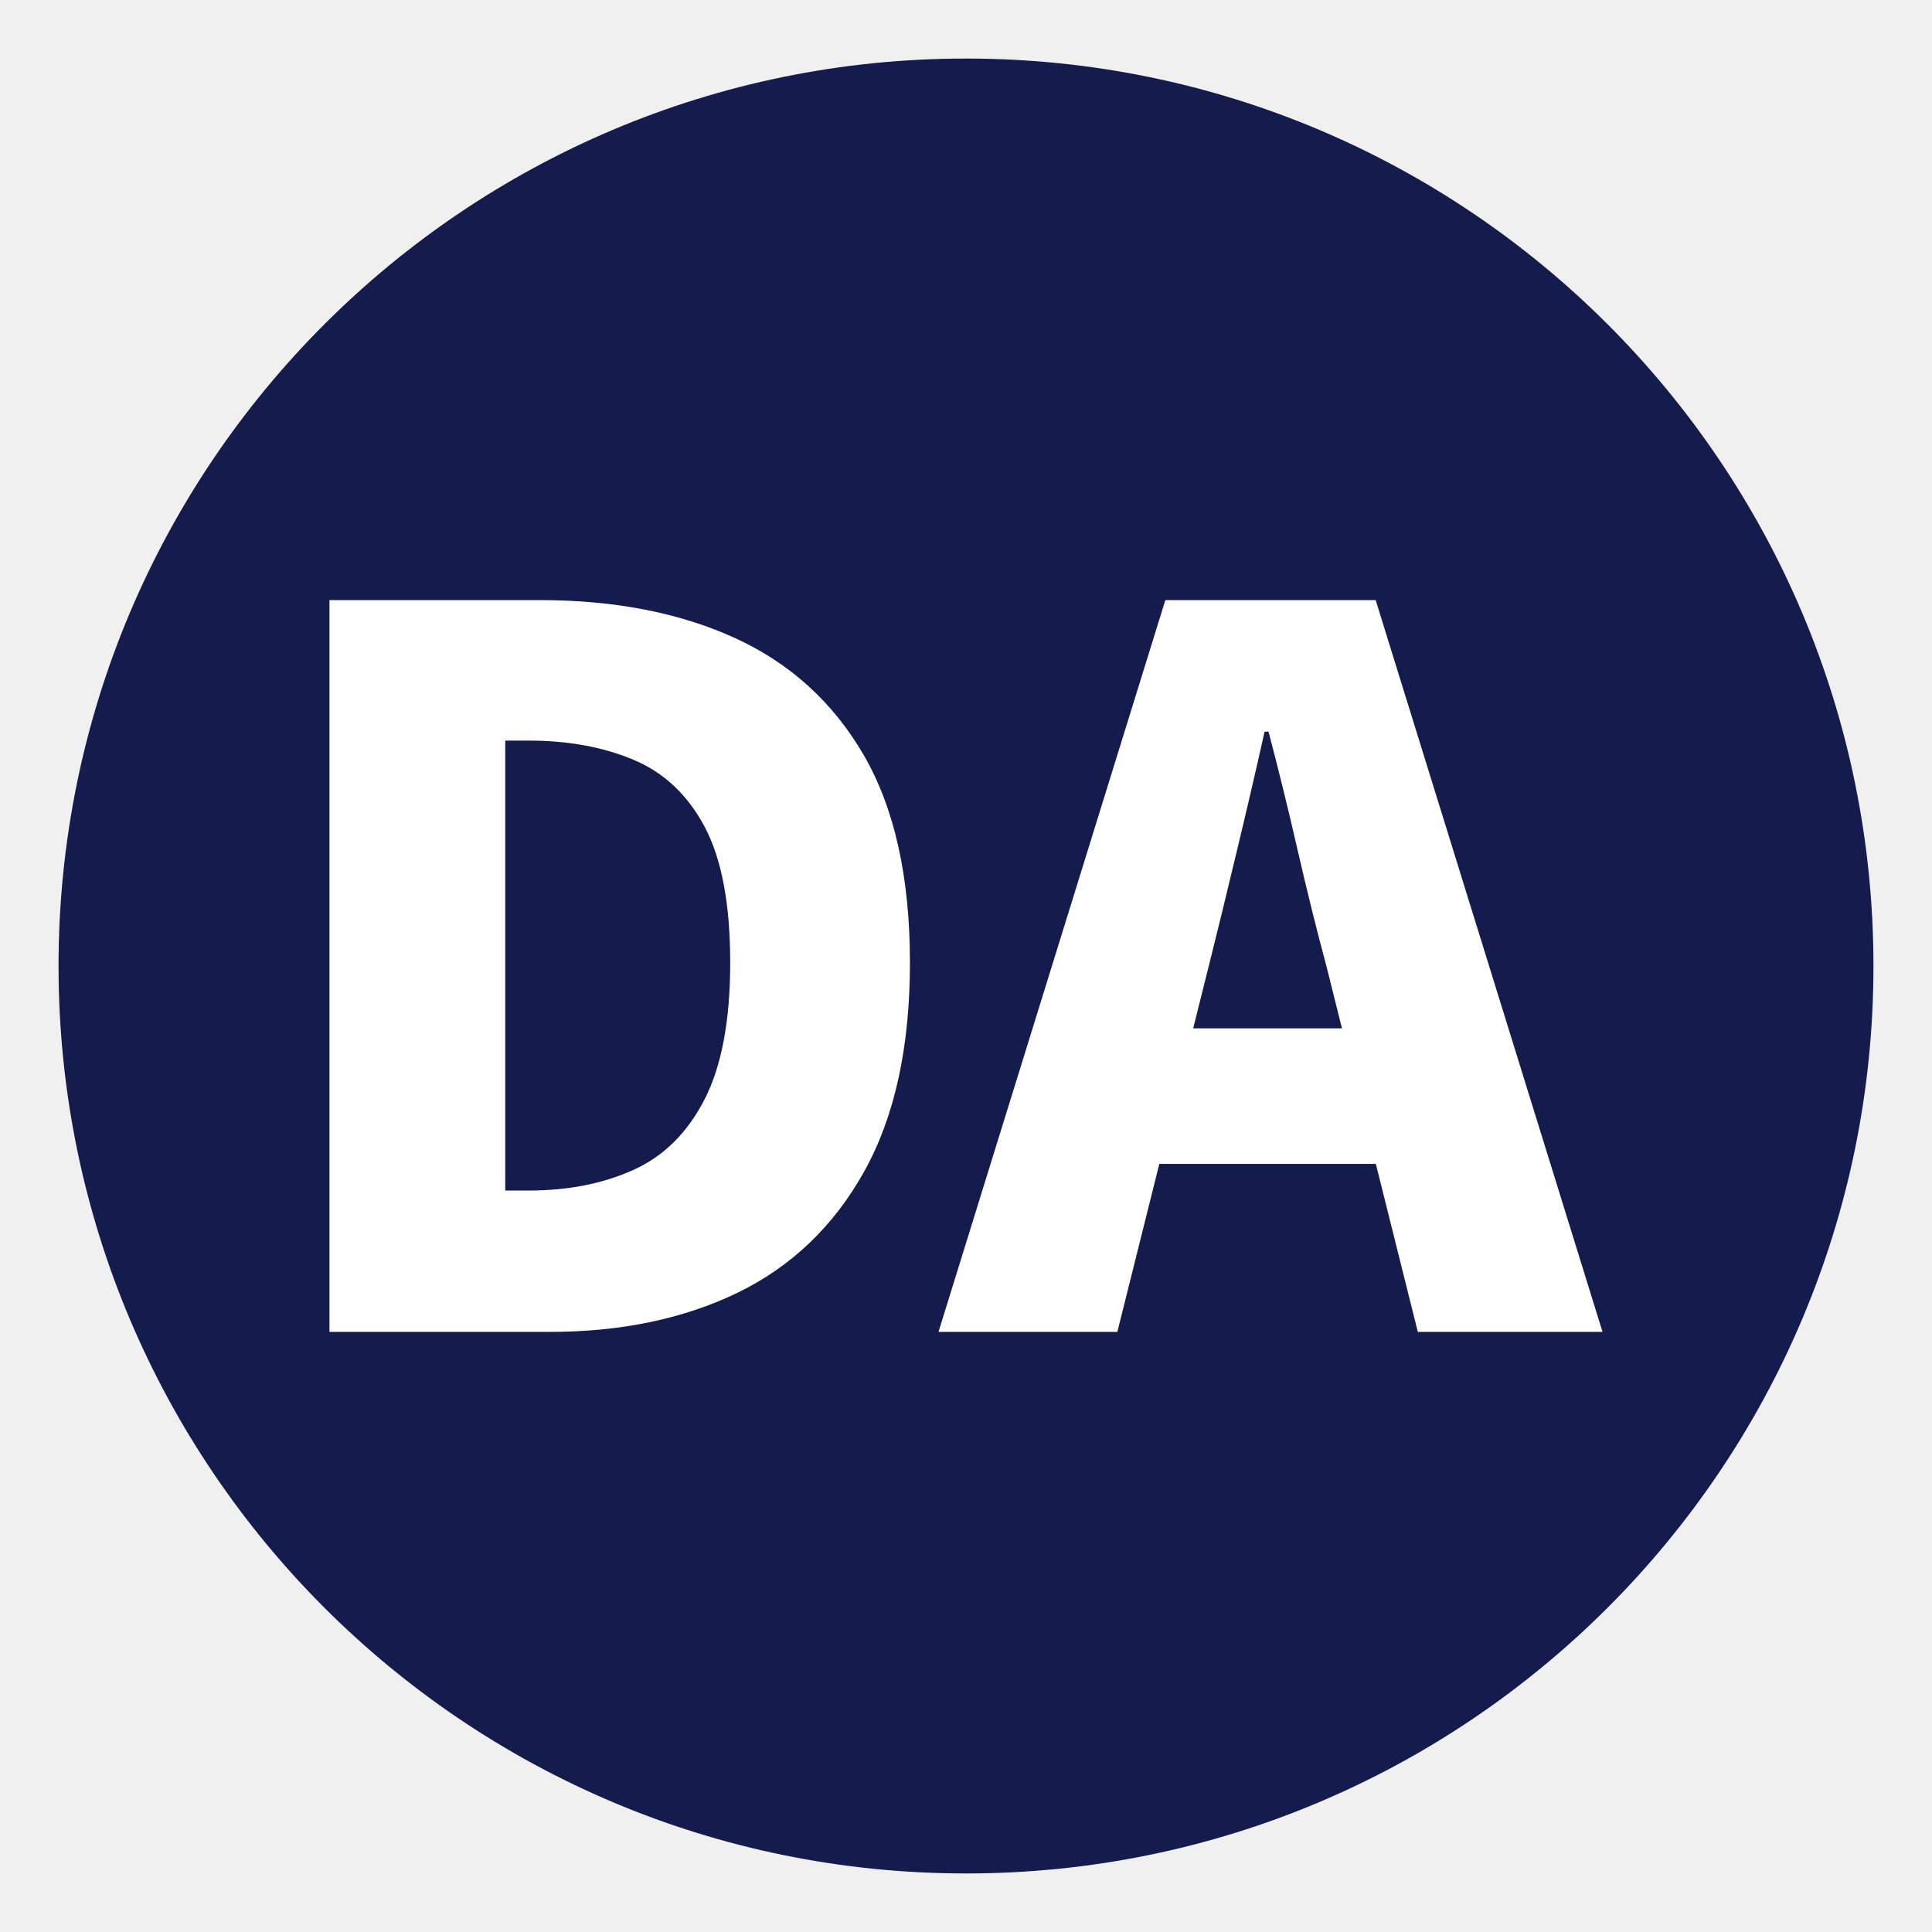
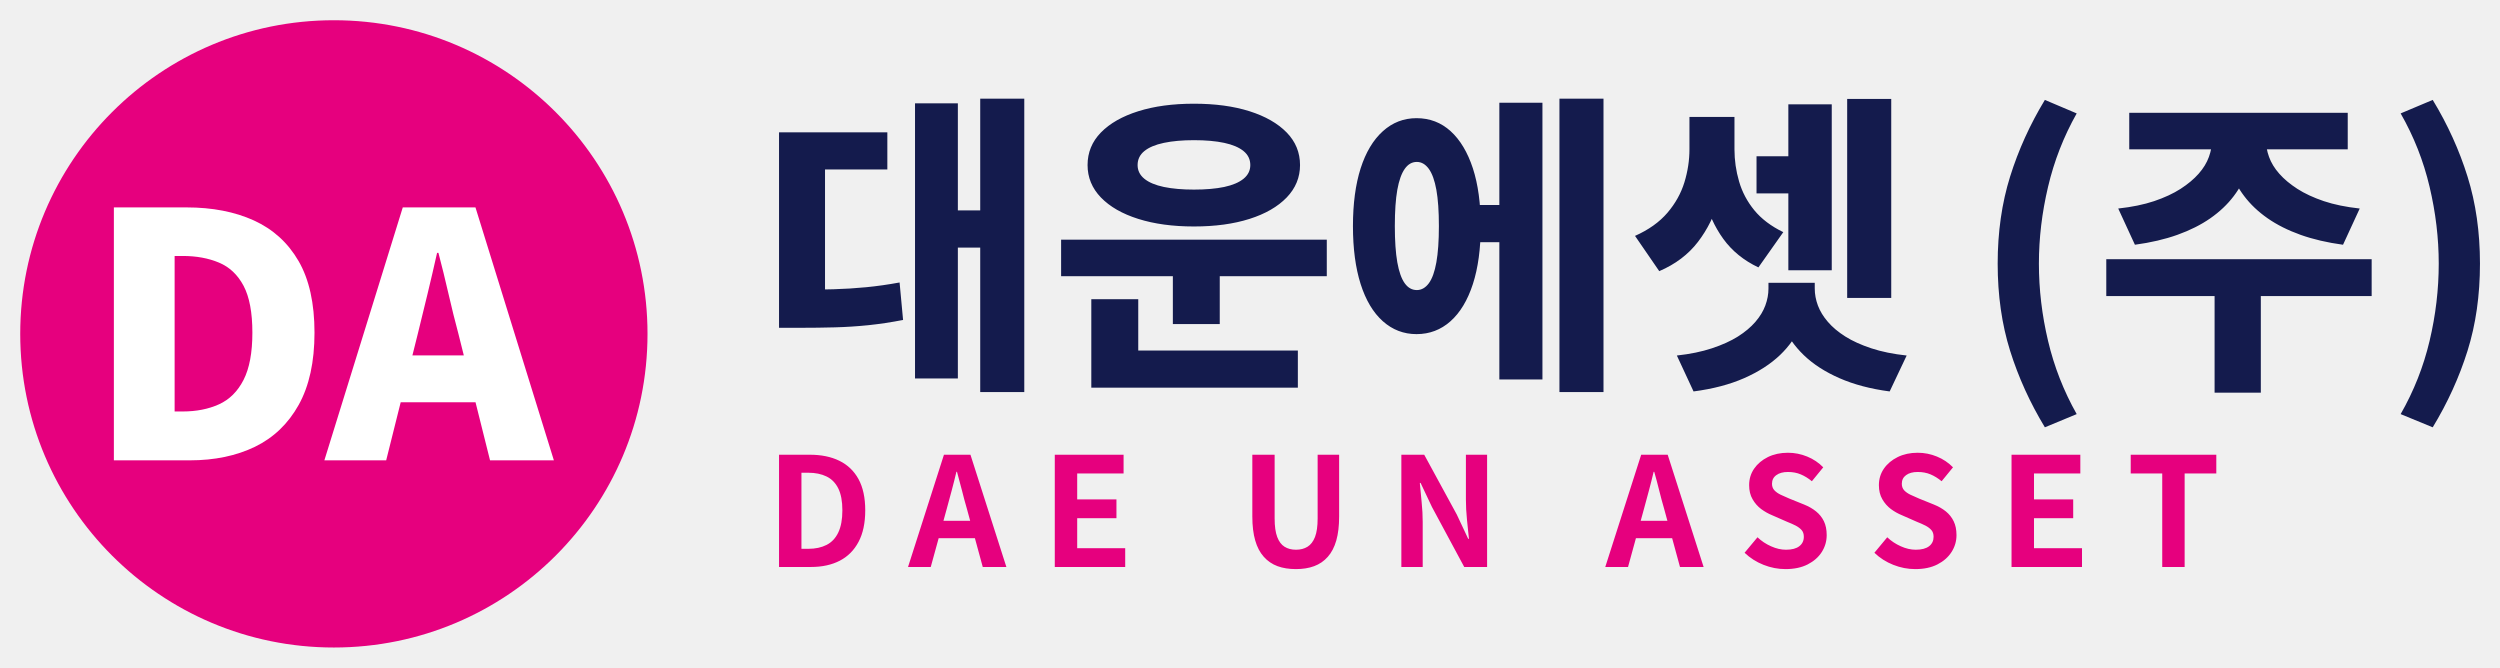
- <svg xmlns="http://www.w3.org/2000/svg" viewBox="0 0 132 132" width="132" height="132" role="img" aria-label="대운에셋 심볼 DA">
-   <circle cx="66" cy="66" r="62" fill="#141B4D" />
+ <svg xmlns="http://www.w3.org/2000/svg" viewBox="0 0 494.2 132" width="494.2" height="132" role="img" aria-label="대운에셋 주식회사 DAE UN ASSET">
+   <circle cx="66" cy="66" r="62" fill="#E6007E" />
  <path d="M22.51 91V41H36.87Q44.52 41 50.19 43.58Q55.87 46.17 59.02 51.6Q62.17 57.04 62.17 65.77Q62.17 74.42 59.05 80.03Q55.93 85.63 50.4 88.32Q44.86 91 37.54 91ZM34.52 81.34H36.13Q40.16 81.34 43.28 79.93Q46.4 78.52 48.15 75.09Q49.89 71.67 49.89 65.77Q49.89 59.79 48.15 56.5Q46.4 53.21 43.28 51.91Q40.16 50.6 36.13 50.6H34.52ZM64.12 91 79.62 41H93.99L109.49 91H96.87L90.63 66.03Q89.62 62.28 88.65 58.05Q87.68 53.82 86.67 49.99H86.4Q85.53 53.89 84.52 58.08Q83.52 62.28 82.58 66.03L76.34 91ZM74.66 79.52V70.26H98.82V79.52Z" fill="#FFFFFF" />
+   <path d="M193.77 19.5H202.48V77.5H193.77ZM186.61 41.59H195.82V48.94H186.61ZM180.88 20.43H189.35V74.82H180.88ZM154 57.27H158.17Q161.53 57.27 164.77 57.18Q168 57.09 171.21 56.78Q174.41 56.47 177.83 55.84L178.52 63.25Q175.03 63.93 171.7 64.28Q168.38 64.62 165.05 64.71Q161.72 64.8 158.17 64.8H154ZM154 26.16H175.41V33.5H163.09V60.88H154ZM209.76 47.38H262.28V54.6H209.76ZM231.85 52.11H241.12V64.06H231.85ZM215.73 69.29H256.56V76.63H215.73ZM215.73 59.14H225.01V71.09H215.73ZM236.02 20.5Q242.31 20.5 247.01 21.99Q251.7 23.48 254.35 26.19Q256.99 28.9 256.99 32.63Q256.99 36.3 254.35 39.04Q251.7 41.78 247.01 43.27Q242.31 44.77 236.02 44.77Q229.74 44.77 225.01 43.27Q220.28 41.78 217.63 39.04Q214.99 36.3 214.99 32.63Q214.99 28.9 217.63 26.19Q220.28 23.48 225.01 21.99Q229.74 20.5 236.02 20.5ZM236.02 27.71Q232.6 27.71 230.08 28.24Q227.56 28.77 226.22 29.86Q224.88 30.95 224.88 32.63Q224.88 34.25 226.22 35.34Q227.56 36.43 230.08 36.96Q232.6 37.48 236.02 37.48Q239.51 37.48 242 36.96Q244.48 36.43 245.82 35.34Q247.16 34.25 247.16 32.63Q247.16 30.95 245.82 29.86Q244.48 28.77 242 28.24Q239.51 27.71 236.02 27.71ZM290.1 40.53H299.25V47.88H290.1ZM308.27 19.5H316.98V77.5H308.27ZM296.39 20.31H304.91V75.01H296.39ZM280.02 23.36Q283.94 23.36 286.77 25.94Q289.6 28.52 291.16 33.28Q292.71 38.05 292.71 44.7Q292.71 51.36 291.16 56.15Q289.6 60.95 286.74 63.5Q283.88 66.05 280.02 66.05Q276.22 66.05 273.36 63.5Q270.5 60.95 268.97 56.15Q267.45 51.36 267.45 44.7Q267.45 38.05 268.97 33.28Q270.5 28.52 273.36 25.94Q276.22 23.36 280.02 23.36ZM280.08 32.01Q278.65 32.01 277.69 33.38Q276.72 34.75 276.22 37.52Q275.73 40.29 275.73 44.7Q275.73 49.06 276.22 51.86Q276.72 54.66 277.69 56Q278.65 57.34 280.08 57.34Q281.45 57.34 282.45 56Q283.44 54.66 283.94 51.86Q284.44 49.06 284.44 44.7Q284.44 40.29 283.94 37.52Q283.44 34.75 282.45 33.38Q281.45 32.01 280.08 32.01ZM347.23 30.89H355.94V38.23H347.23ZM365.15 19.56H373.86V58.89H365.15ZM353.52 20.62H362.1V53.42H353.52ZM349.59 55.91H357.44V57.03Q357.44 60.76 356.07 64.12Q354.7 67.48 351.87 70.19Q349.03 72.89 344.77 74.76Q340.51 76.63 334.78 77.38L331.48 70.28Q335.41 69.85 338.42 68.85Q341.44 67.85 343.56 66.52Q345.67 65.18 347.01 63.62Q348.35 62.07 348.97 60.39Q349.59 58.71 349.59 57.03ZM350.96 55.91H358.74V57.03Q358.74 58.71 359.36 60.39Q359.99 62.07 361.33 63.62Q362.66 65.18 364.78 66.52Q366.89 67.85 369.91 68.85Q372.93 69.85 376.91 70.28L373.55 77.38Q367.89 76.63 363.63 74.76Q359.36 72.89 356.56 70.19Q353.76 67.48 352.36 64.12Q350.96 60.76 350.96 57.03ZM333.97 23.11H341.13V29.52Q341.13 34.56 339.82 39.32Q338.52 44.08 335.65 47.82Q332.79 51.55 328 53.6L323.21 46.63Q327.25 44.83 329.62 42.06Q331.98 39.29 332.98 36.02Q333.97 32.76 333.97 29.52ZM335.84 23.11H342.87V29.52Q342.87 32.76 343.78 35.87Q344.68 38.98 346.79 41.56Q348.91 44.14 352.52 45.89L347.6 52.86Q343.25 50.8 340.66 47.22Q338.08 43.65 336.96 39.07Q335.84 34.5 335.84 29.52ZM404.23 84.47Q399.82 77.19 397.36 69.35Q394.9 61.51 394.9 52.11Q394.9 42.77 397.36 34.9Q399.82 27.03 404.23 19.75L410.52 22.42Q406.66 29.27 404.86 36.92Q403.05 44.58 403.05 52.11Q403.05 59.76 404.86 67.39Q406.66 75.01 410.52 81.86ZM437.28 26.16H445.24V27.65Q445.24 30.7 444.34 33.5Q443.44 36.3 441.57 38.76Q439.71 41.22 436.94 43.15Q434.17 45.08 430.43 46.42Q426.7 47.75 422.03 48.38L418.73 41.22Q422.78 40.78 425.83 39.76Q428.88 38.73 431.06 37.33Q433.23 35.93 434.63 34.34Q436.03 32.76 436.66 31.01Q437.28 29.27 437.28 27.65ZM439.95 26.16H447.92V27.65Q447.92 29.27 448.54 31.01Q449.17 32.76 450.57 34.34Q451.97 35.93 454.14 37.33Q456.32 38.73 459.37 39.76Q462.42 40.78 466.47 41.22L463.17 48.38Q458.5 47.75 454.77 46.42Q451.03 45.08 448.26 43.15Q445.49 41.22 443.63 38.76Q441.76 36.3 440.86 33.5Q439.95 30.7 439.95 27.65ZM437.78 56.53H446.92V77.62H437.78ZM416.37 51.24H468.83V58.52H416.37ZM420.91 22.3H464.1V29.52H420.91ZM480.9 84.47 474.56 81.86Q478.48 75.01 480.28 67.39Q482.09 59.76 482.09 52.11Q482.09 44.58 480.28 36.92Q478.48 29.27 474.56 22.42L480.9 19.75Q485.32 27.03 487.78 34.9Q490.24 42.77 490.24 52.11Q490.24 61.51 487.78 69.35Q485.32 77.19 480.9 84.47Z" fill="#141B4D" />
+   <path d="M154 112.08V89.89H160.08Q163.49 89.89 165.93 91.09Q168.38 92.29 169.71 94.71Q171.04 97.14 171.04 100.88Q171.04 104.62 169.72 107.11Q168.4 109.6 166.01 110.84Q163.61 112.08 160.32 112.08ZM158.43 108.49H159.78Q161.88 108.49 163.39 107.72Q164.9 106.96 165.71 105.27Q166.52 103.58 166.52 100.88Q166.52 98.18 165.71 96.55Q164.9 94.92 163.39 94.19Q161.88 93.45 159.78 93.45H158.43ZM179.5 112.08 186.6 89.89H191.84L198.94 112.08H194.27L191.12 100.52Q190.61 98.78 190.15 96.91Q189.68 95.04 189.18 93.27H189.06Q188.64 95.07 188.14 96.93Q187.65 98.78 187.17 100.52L183.99 112.08ZM183.9 106.39V102.95H194.45V106.39ZM208.51 112.08V89.89H222.11V93.6H212.94V98.72H220.7V102.44H212.94V108.37H222.43V112.08ZM256.19 112.5Q254.12 112.5 252.54 111.92Q250.95 111.33 249.83 110.07Q248.7 108.82 248.13 106.84Q247.56 104.86 247.56 102.11V89.89H251.97V102.5Q251.97 104.8 252.48 106.15Q252.99 107.5 253.93 108.08Q254.87 108.67 256.19 108.67Q257.51 108.67 258.47 108.08Q259.42 107.5 259.95 106.15Q260.47 104.8 260.47 102.5V89.89H264.72V102.11Q264.72 104.86 264.16 106.84Q263.59 108.82 262.48 110.07Q261.37 111.33 259.78 111.92Q258.2 112.5 256.19 112.5ZM277.02 112.08V89.89H281.54L287.98 101.72L290.23 106.51H290.38Q290.2 104.77 289.99 102.71Q289.78 100.64 289.78 98.75V89.89H293.97V112.08H289.45L283.07 100.22L280.82 95.46H280.67Q280.82 97.26 281.03 99.26Q281.24 101.27 281.24 103.19V112.08ZM317.33 112.08 324.43 89.89H329.67L336.77 112.08H332.1L328.95 100.52Q328.44 98.78 327.98 96.91Q327.52 95.04 327.01 93.27H326.89Q326.47 95.07 325.97 96.93Q325.48 98.78 325 100.52L321.83 112.08ZM321.74 106.39V102.95H332.28V106.39ZM352.96 112.5Q350.74 112.5 348.62 111.66Q346.49 110.82 344.87 109.27L347.42 106.21Q348.59 107.32 350.1 107.99Q351.61 108.67 353.05 108.67Q354.79 108.67 355.68 107.98Q356.58 107.29 356.58 106.12Q356.58 105.28 356.15 104.79Q355.71 104.29 354.97 103.9Q354.22 103.52 353.23 103.13L350.29 101.84Q349.19 101.39 348.15 100.63Q347.12 99.86 346.45 98.69Q345.77 97.53 345.77 95.91Q345.77 94.08 346.76 92.64Q347.75 91.21 349.48 90.35Q351.22 89.5 353.44 89.5Q355.41 89.5 357.24 90.25Q359.07 91 360.42 92.38L358.17 95.13Q357.12 94.26 355.98 93.78Q354.85 93.3 353.44 93.3Q352 93.3 351.15 93.92Q350.29 94.53 350.29 95.64Q350.29 96.42 350.77 96.93Q351.25 97.44 352.03 97.81Q352.81 98.18 353.74 98.57L356.64 99.74Q357.99 100.28 358.99 101.09Q360 101.9 360.55 103.04Q361.1 104.17 361.1 105.79Q361.1 107.59 360.13 109.12Q359.16 110.64 357.35 111.57Q355.53 112.5 352.96 112.5ZM378.61 112.5Q376.39 112.5 374.27 111.66Q372.14 110.82 370.53 109.27L373.07 106.21Q374.24 107.32 375.75 107.99Q377.26 108.67 378.7 108.67Q380.44 108.67 381.34 107.98Q382.23 107.29 382.23 106.12Q382.23 105.28 381.8 104.79Q381.37 104.29 380.62 103.9Q379.87 103.52 378.88 103.13L375.95 101.84Q374.84 101.39 373.8 100.63Q372.77 99.86 372.1 98.69Q371.42 97.53 371.42 95.91Q371.42 94.08 372.41 92.64Q373.4 91.21 375.14 90.35Q376.87 89.5 379.09 89.5Q381.07 89.5 382.89 90.25Q384.72 91 386.07 92.38L383.82 95.13Q382.77 94.26 381.64 93.78Q380.5 93.3 379.09 93.3Q377.65 93.3 376.8 93.92Q375.95 94.53 375.95 95.64Q375.95 96.42 376.42 96.93Q376.9 97.44 377.68 97.81Q378.46 98.18 379.39 98.57L382.29 99.74Q383.64 100.28 384.65 101.09Q385.65 101.9 386.2 103.04Q386.76 104.17 386.76 105.79Q386.76 107.59 385.78 109.12Q384.81 110.64 383 111.57Q381.19 112.5 378.61 112.5ZM397.64 112.08V89.89H411.24V93.6H402.08V98.72H409.83V102.44H402.08V108.37H411.57V112.08ZM427.43 112.08V93.6H421.2V89.89H438.12V93.6H431.86V112.08Z" fill="#E6007E" />
</svg>
